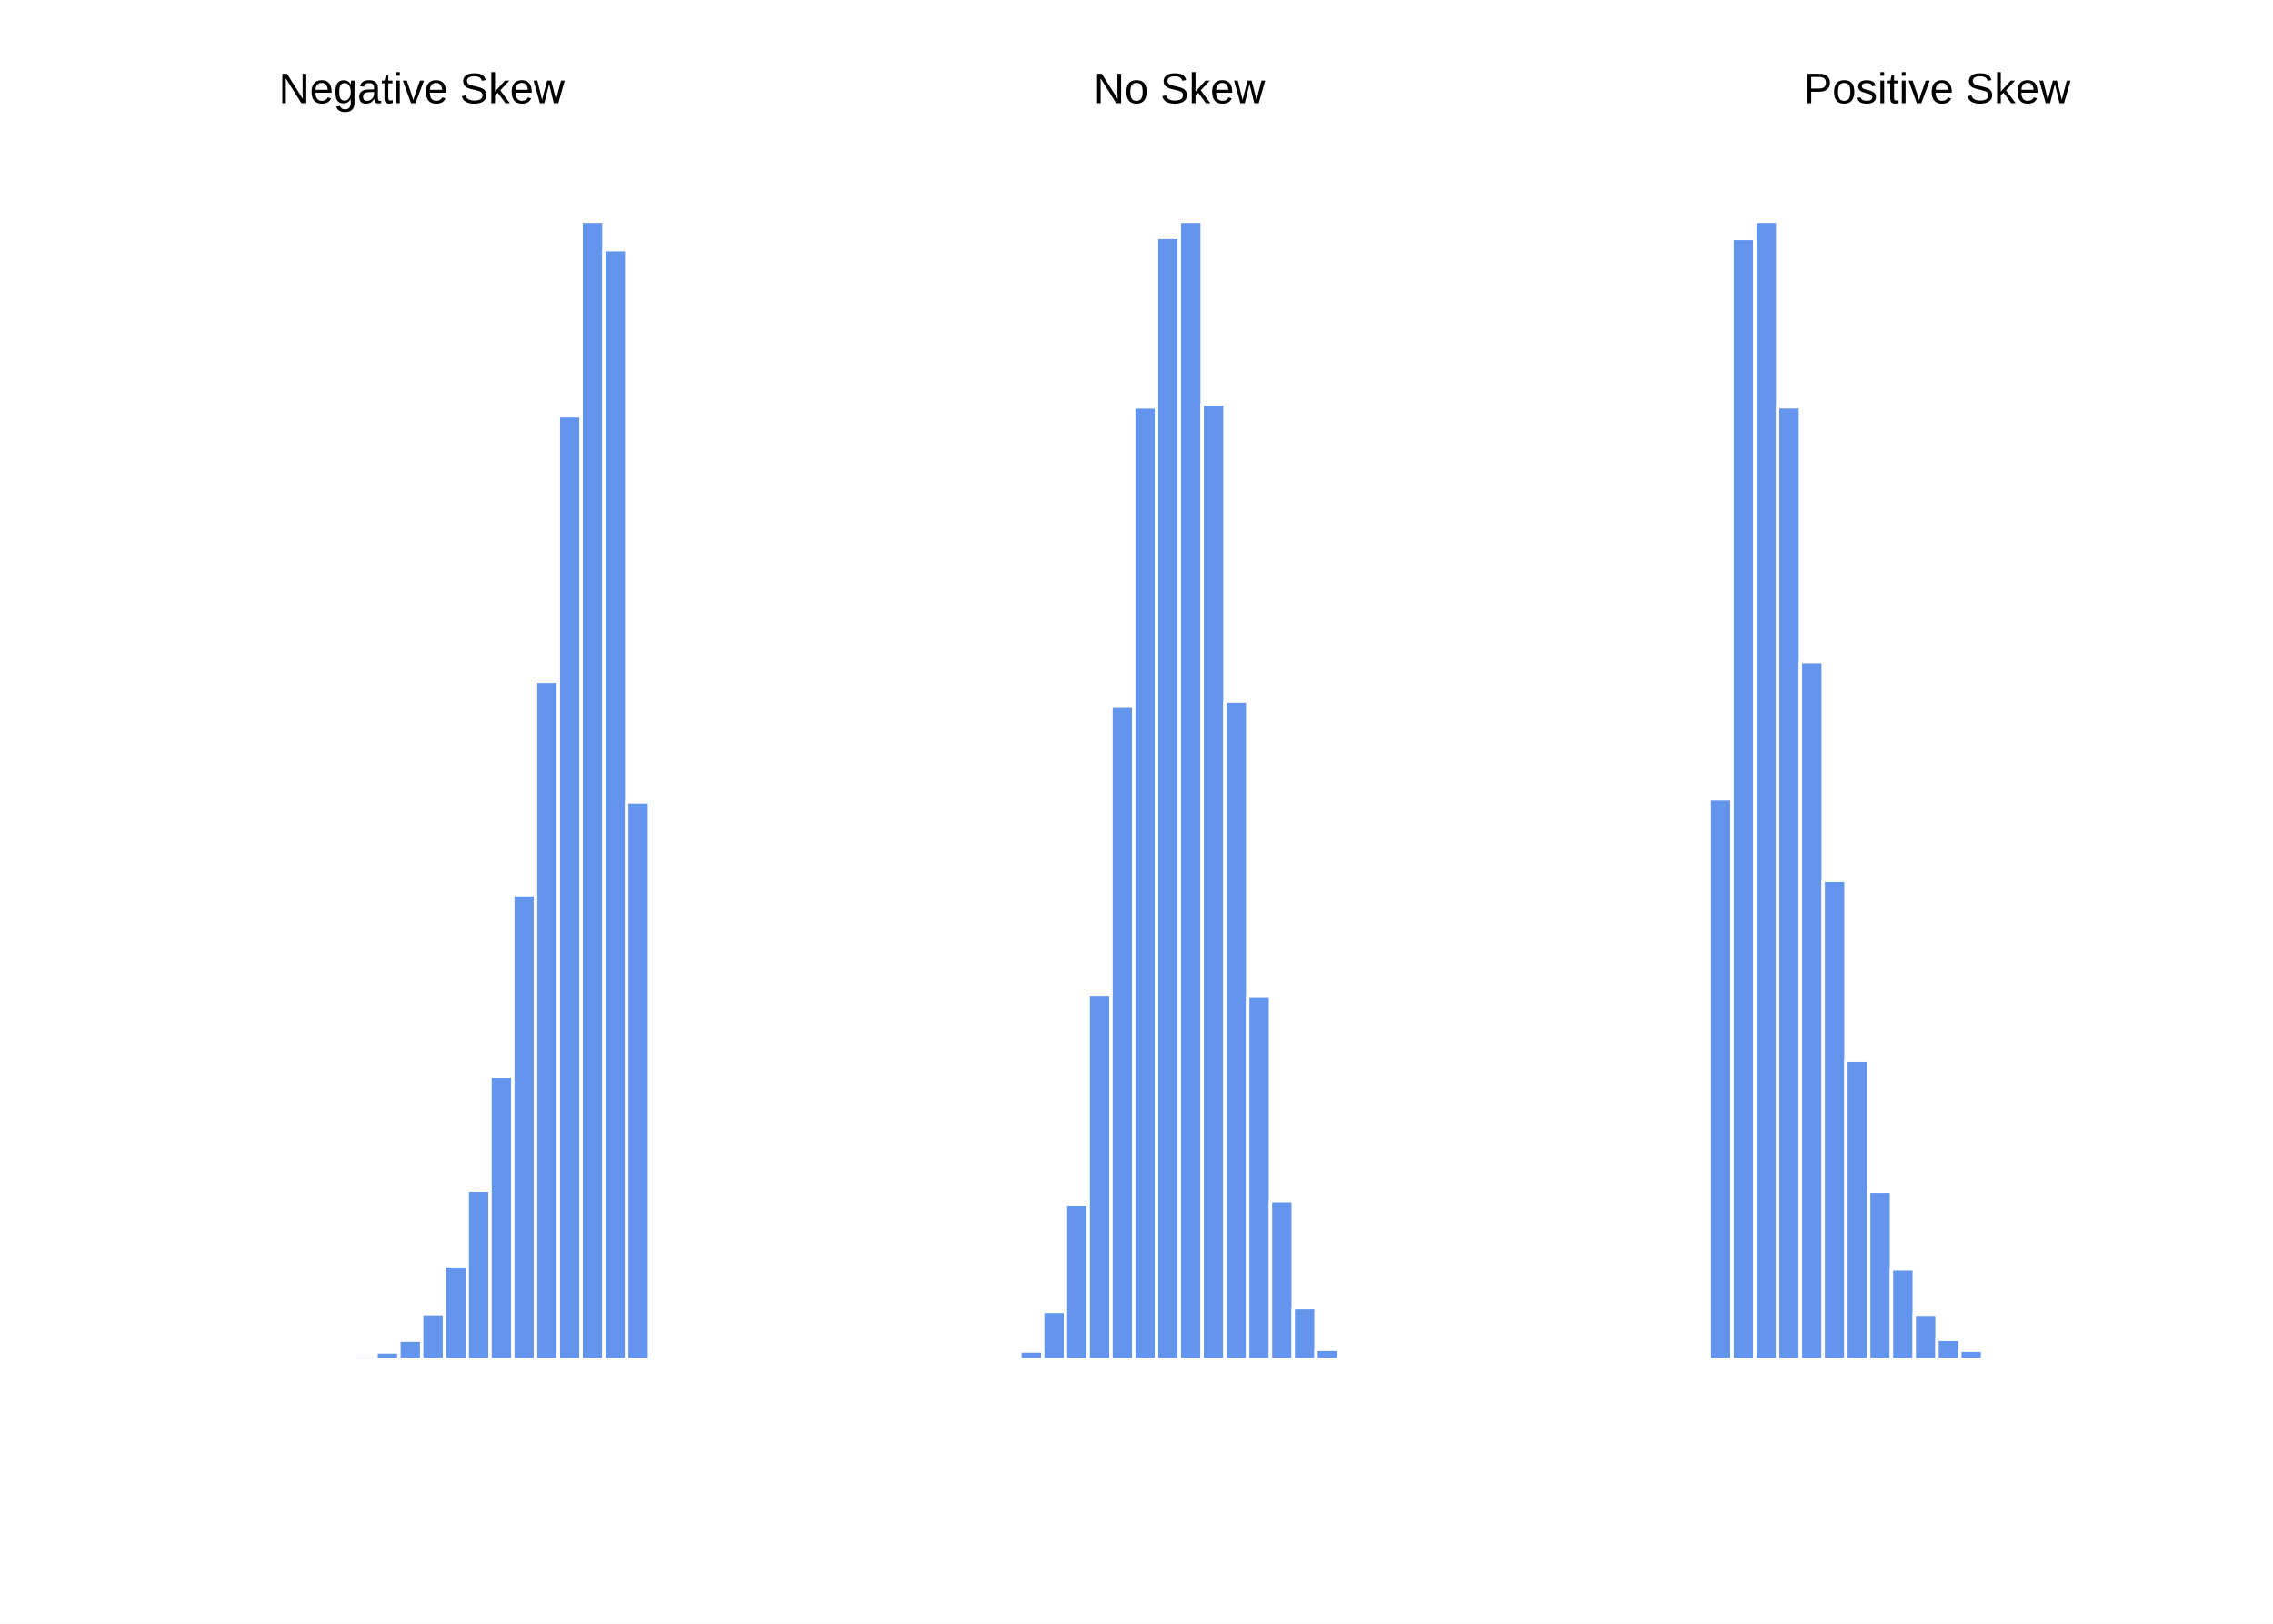
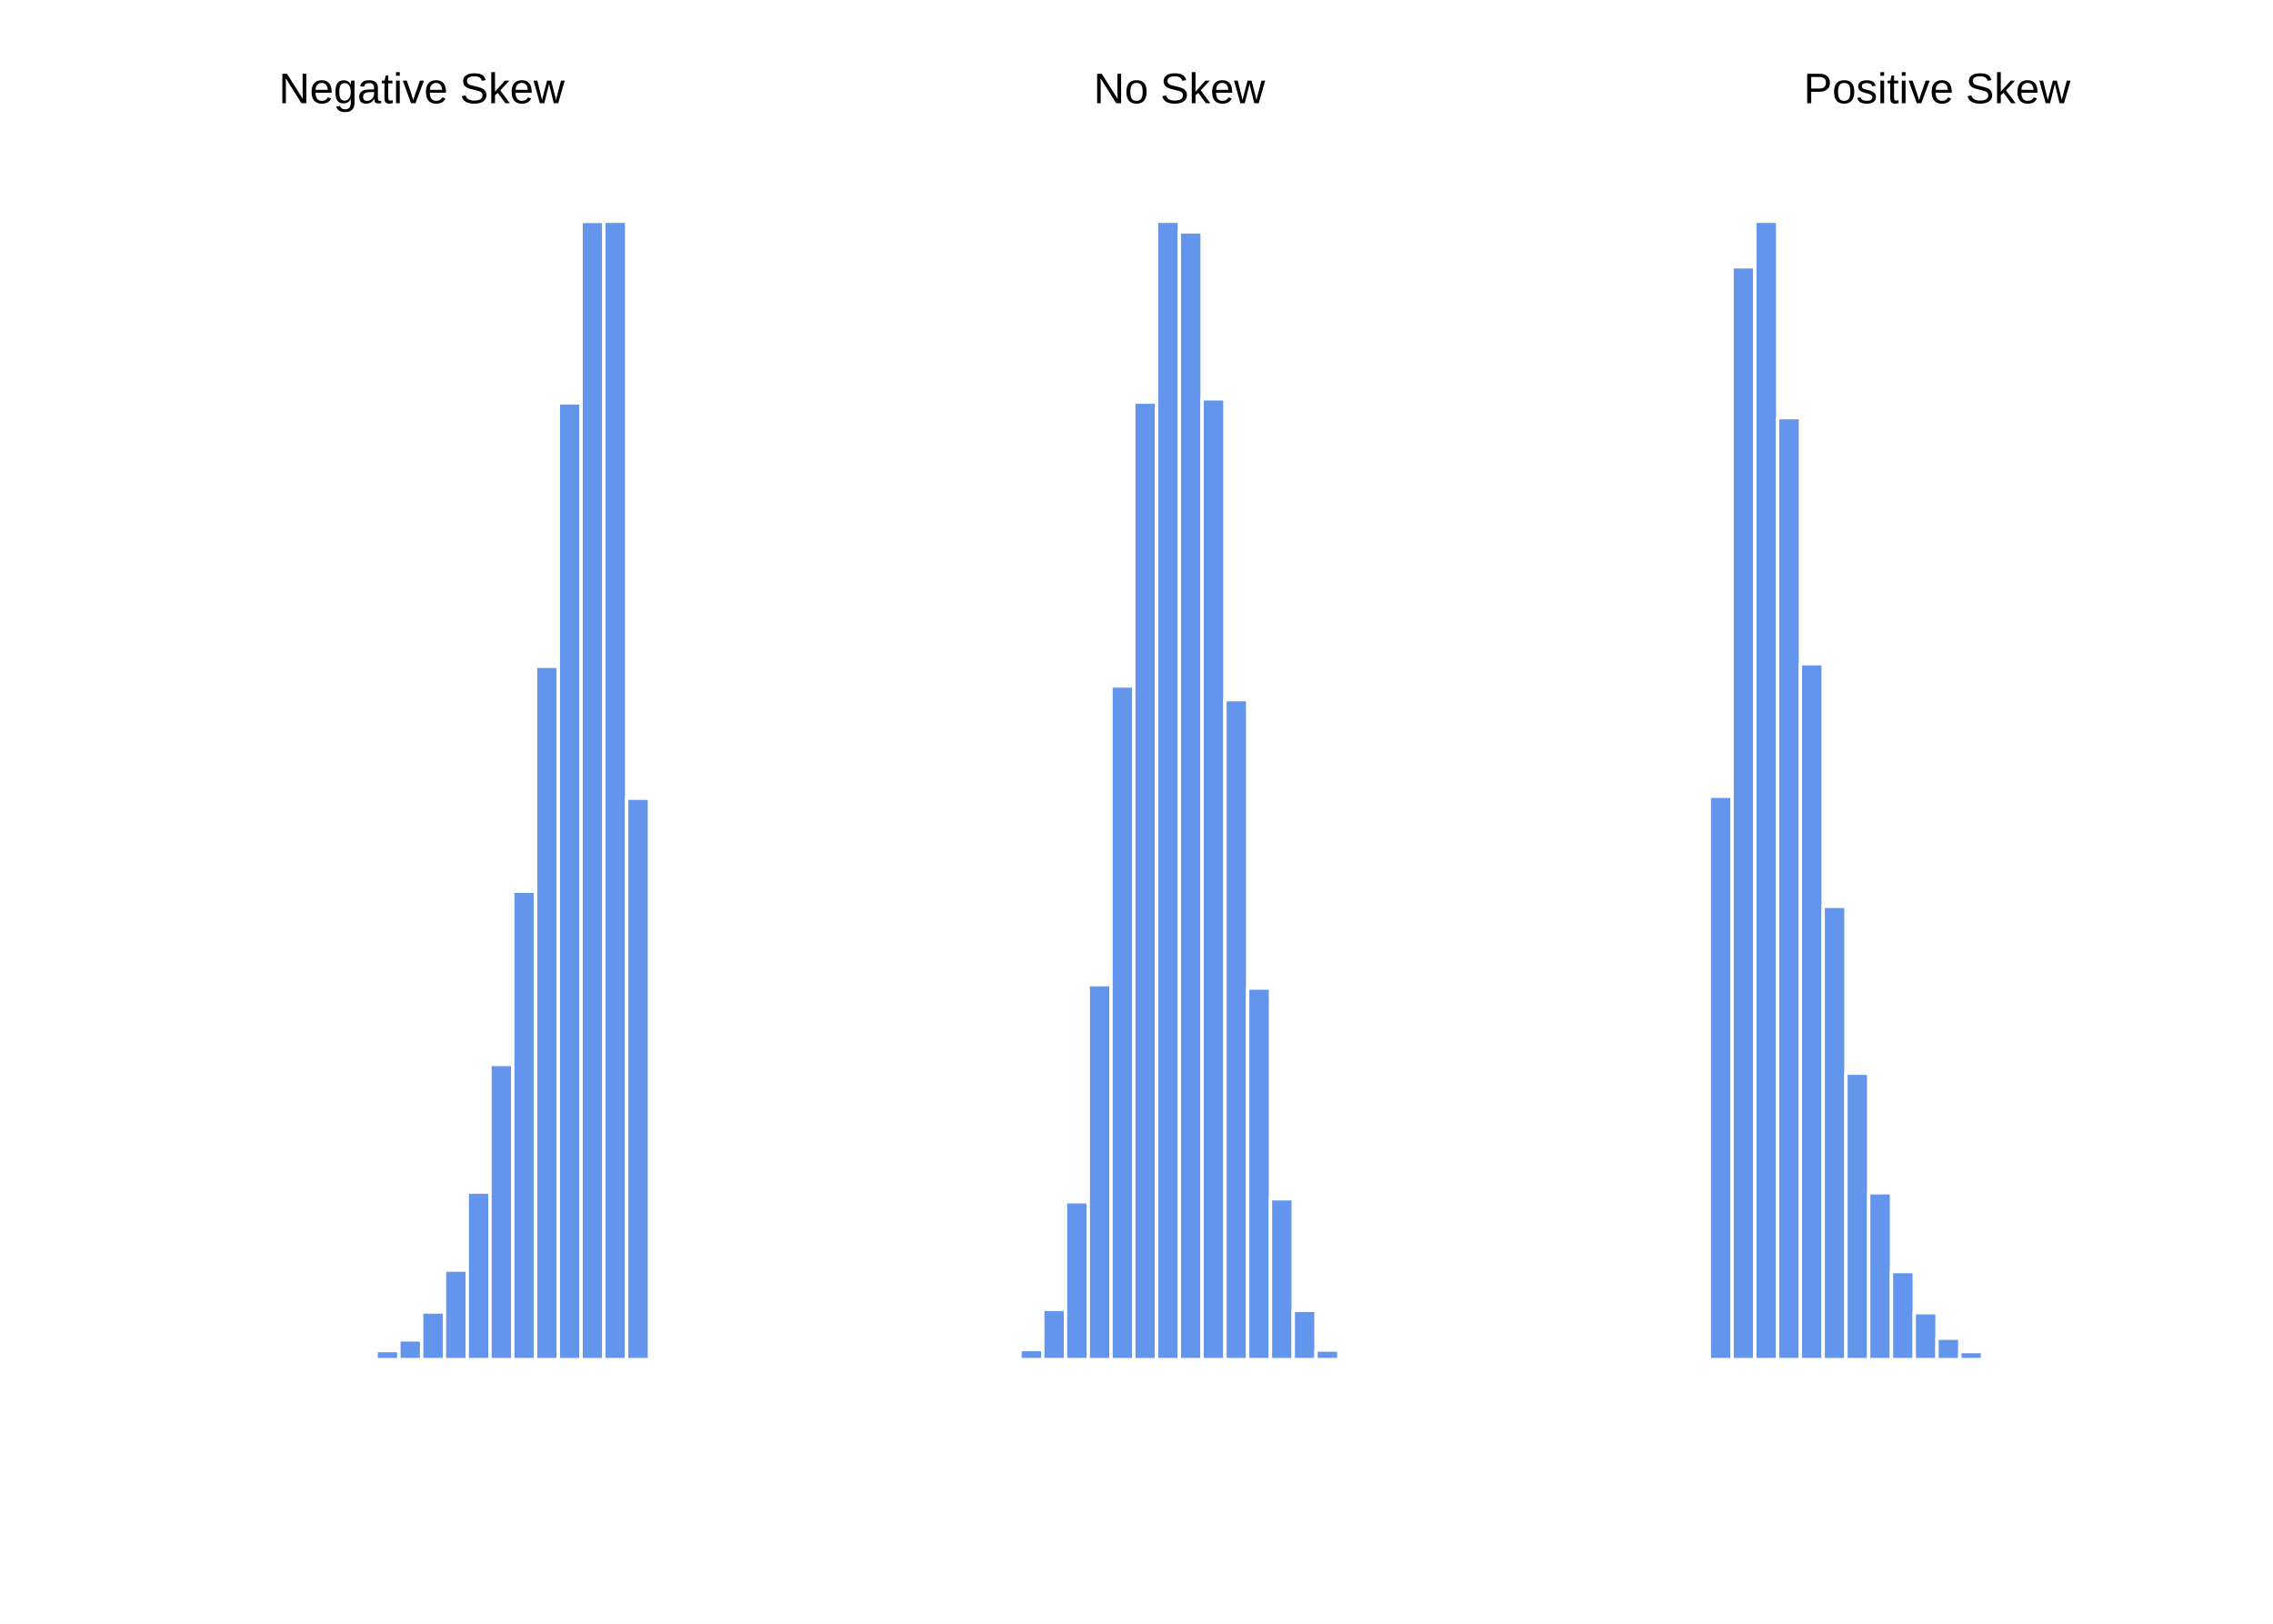
<svg xmlns="http://www.w3.org/2000/svg" class="svglite" width="504.00pt" height="360.00pt" viewBox="0 0 504.00 360.00">
  <defs>
    <style type="text/css">
    .svglite line, .svglite polyline, .svglite polygon, .svglite path, .svglite rect, .svglite circle {
      fill: none;
      stroke: #000000;
      stroke-linecap: round;
      stroke-linejoin: round;
      stroke-miterlimit: 10.00;
    }
    .svglite text {
      white-space: pre;
    }
  </style>
  </defs>
  <rect width="100%" height="100%" style="stroke: none; fill: #FFFFFF;" />
  <defs>
    <clipPath id="cpMC4wMHw1MDQuMDB8MC4wMHwzNjAuMDA=">
      <rect x="0.00" y="0.00" width="504.00" height="360.00" />
    </clipPath>
  </defs>
  <g clip-path="url(#cpMC4wMHw1MDQuMDB8MC4wMHwzNjAuMDA=)">
</g>
  <defs>
    <clipPath id="cpMzguOTd8MTQ4LjA0fDM4Ljk3fDMxMS41Mw==">
      <rect x="38.97" y="38.97" width="109.08" height="272.56" />
    </clipPath>
  </defs>
  <g clip-path="url(#cpMzguOTd8MTQ4LjA0fDM4Ljk3fDMxMS41Mw==)">
</g>
  <defs>
    <clipPath id="cpMC4wMHwxNjguMDB8MC4wMHwzNjAuMDA=">
      <rect x="0.00" y="0.00" width="168.00" height="360.00" />
    </clipPath>
  </defs>
  <g clip-path="url(#cpMC4wMHwxNjguMDB8MC4wMHwzNjAuMDA=)">
    <text x="93.50" y="22.89" text-anchor="middle" style="font-size: 9.50px; font-family: &quot;Arial&quot;;" textLength="63.38px" lengthAdjust="spacingAndGlyphs">Negative Skew</text>
  </g>
  <g clip-path="url(#cpMzguOTd8MTQ4LjA0fDM4Ljk3fDMxMS41Mw==)">
    <rect x="43.01" y="301.43" width="5.05" height="0.00" style="stroke-width: 0.75; stroke: #FFFFFF; fill: #6495ED;" />
    <rect x="48.06" y="301.43" width="5.05" height="0.00" style="stroke-width: 0.75; stroke: #FFFFFF; fill: #6495ED;" />
    <rect x="53.11" y="301.43" width="5.05" height="0.00" style="stroke-width: 0.75; stroke: #FFFFFF; fill: #6495ED;" />
    <rect x="58.16" y="301.43" width="5.05" height="0.00" style="stroke-width: 0.75; stroke: #FFFFFF; fill: #6495ED;" />
-     <rect x="63.21" y="301.42" width="5.05" height="0.012" style="stroke-width: 0.75; stroke: #FFFFFF; fill: #6495ED;" />
-     <rect x="68.26" y="301.41" width="5.05" height="0.024" style="stroke-width: 0.75; stroke: #FFFFFF; fill: #6495ED;" />
-     <rect x="73.30" y="301.31" width="5.05" height="0.12" style="stroke-width: 0.75; stroke: #FFFFFF; fill: #6495ED;" />
-     <rect x="78.35" y="300.65" width="5.05" height="0.78" style="stroke-width: 0.75; stroke: #FFFFFF; fill: #6495ED;" />
-     <rect x="83.40" y="299.75" width="5.05" height="1.69" style="stroke-width: 0.75; stroke: #FFFFFF; fill: #6495ED;" />
-     <rect x="88.45" y="297.14" width="5.05" height="4.29" style="stroke-width: 0.75; stroke: #FFFFFF; fill: #6495ED;" />
-     <rect x="93.50" y="291.27" width="5.05" height="10.16" style="stroke-width: 0.75; stroke: #FFFFFF; fill: #6495ED;" />
-     <rect x="98.55" y="280.63" width="5.05" height="20.80" style="stroke-width: 0.75; stroke: #FFFFFF; fill: #6495ED;" />
-     <rect x="103.60" y="263.92" width="5.05" height="37.51" style="stroke-width: 0.75; stroke: #FFFFFF; fill: #6495ED;" />
-     <rect x="108.65" y="238.62" width="5.05" height="62.82" style="stroke-width: 0.75; stroke: #FFFFFF; fill: #6495ED;" />
-     <rect x="113.70" y="198.36" width="5.05" height="103.08" style="stroke-width: 0.75; stroke: #FFFFFF; fill: #6495ED;" />
-     <rect x="118.75" y="151.05" width="5.05" height="150.38" style="stroke-width: 0.75; stroke: #FFFFFF; fill: #6495ED;" />
-     <rect x="123.80" y="92.20" width="5.05" height="209.24" style="stroke-width: 0.75; stroke: #FFFFFF; fill: #6495ED;" />
-     <rect x="128.85" y="49.06" width="5.05" height="252.37" style="stroke-width: 0.75; stroke: #FFFFFF; fill: #6495ED;" />
-     <rect x="133.90" y="55.35" width="5.05" height="246.09" style="stroke-width: 0.75; stroke: #FFFFFF; fill: #6495ED;" />
-     <rect x="138.95" y="177.77" width="5.05" height="123.66" style="stroke-width: 0.75; stroke: #FFFFFF; fill: #6495ED;" />
+     <rect x="63.21" y="301.43" width="5.05" height="0.00" style="stroke-width: 0.75; stroke: #FFFFFF; fill: #6495ED;" />
+     <rect x="68.26" y="301.39" width="5.05" height="0.050" style="stroke-width: 0.75; stroke: #FFFFFF; fill: #6495ED;" />
+     <rect x="73.30" y="301.15" width="5.05" height="0.28" style="stroke-width: 0.75; stroke: #FFFFFF; fill: #6495ED;" />
+     <rect x="78.35" y="300.93" width="5.05" height="0.51" style="stroke-width: 0.75; stroke: #FFFFFF; fill: #6495ED;" />
+     <rect x="83.40" y="299.43" width="5.05" height="2.01" style="stroke-width: 0.75; stroke: #FFFFFF; fill: #6495ED;" />
+     <rect x="88.45" y="297.06" width="5.05" height="4.37" style="stroke-width: 0.75; stroke: #FFFFFF; fill: #6495ED;" />
+     <rect x="93.50" y="290.89" width="5.05" height="10.54" style="stroke-width: 0.75; stroke: #FFFFFF; fill: #6495ED;" />
+     <rect x="98.55" y="281.60" width="5.05" height="19.84" style="stroke-width: 0.75; stroke: #FFFFFF; fill: #6495ED;" />
+     <rect x="103.60" y="264.30" width="5.05" height="37.13" style="stroke-width: 0.75; stroke: #FFFFFF; fill: #6495ED;" />
+     <rect x="108.65" y="235.99" width="5.05" height="65.45" style="stroke-width: 0.75; stroke: #FFFFFF; fill: #6495ED;" />
+     <rect x="113.70" y="197.60" width="5.05" height="103.83" style="stroke-width: 0.75; stroke: #FFFFFF; fill: #6495ED;" />
+     <rect x="118.75" y="147.72" width="5.05" height="153.72" style="stroke-width: 0.75; stroke: #FFFFFF; fill: #6495ED;" />
+     <rect x="123.80" y="89.31" width="5.05" height="212.13" style="stroke-width: 0.75; stroke: #FFFFFF; fill: #6495ED;" />
+     <rect x="128.85" y="49.09" width="5.05" height="252.35" style="stroke-width: 0.75; stroke: #FFFFFF; fill: #6495ED;" />
+     <rect x="133.90" y="49.06" width="5.05" height="252.37" style="stroke-width: 0.75; stroke: #FFFFFF; fill: #6495ED;" />
+     <rect x="138.95" y="176.96" width="5.05" height="124.48" style="stroke-width: 0.75; stroke: #FFFFFF; fill: #6495ED;" />
  </g>
  <defs>
    <clipPath id="cpMjA2Ljk3fDMxNi4wNHwzOC45N3wzMTEuNTM=">
      <rect x="206.97" y="38.97" width="109.08" height="272.56" />
    </clipPath>
  </defs>
  <g clip-path="url(#cpMjA2Ljk3fDMxNi4wNHwzOC45N3wzMTEuNTM=)">
</g>
  <defs>
    <clipPath id="cpMTY4LjAwfDMzNi4wMHwwLjAwfDM2MC4wMA==">
      <rect x="168.00" y="0.00" width="168.00" height="360.00" />
    </clipPath>
  </defs>
  <g clip-path="url(#cpMTY4LjAwfDMzNi4wMHwwLjAwfDM2MC4wMA==)">
    <text x="261.50" y="22.89" text-anchor="middle" style="font-size: 9.50px; font-family: &quot;Arial&quot;;" textLength="38.02px" lengthAdjust="spacingAndGlyphs">No Skew</text>
  </g>
  <g clip-path="url(#cpMjA2Ljk3fDMxNi4wNHwzOC45N3wzMTEuNTM=)">
    <rect x="211.01" y="301.43" width="5.05" height="0.00" style="stroke-width: 0.75; stroke: #FFFFFF; fill: #6495ED;" />
    <rect x="216.06" y="301.43" width="5.05" height="0.00" style="stroke-width: 0.75; stroke: #FFFFFF; fill: #6495ED;" />
-     <rect x="221.11" y="301.11" width="5.05" height="0.32" style="stroke-width: 0.75; stroke: #FFFFFF; fill: #6495ED;" />
-     <rect x="226.16" y="299.55" width="5.05" height="1.89" style="stroke-width: 0.75; stroke: #FFFFFF; fill: #6495ED;" />
-     <rect x="231.21" y="290.77" width="5.05" height="10.67" style="stroke-width: 0.75; stroke: #FFFFFF; fill: #6495ED;" />
-     <rect x="236.26" y="266.93" width="5.05" height="34.50" style="stroke-width: 0.75; stroke: #FFFFFF; fill: #6495ED;" />
-     <rect x="241.30" y="220.41" width="5.05" height="81.03" style="stroke-width: 0.75; stroke: #FFFFFF; fill: #6495ED;" />
-     <rect x="246.35" y="156.58" width="5.05" height="144.86" style="stroke-width: 0.75; stroke: #FFFFFF; fill: #6495ED;" />
-     <rect x="251.40" y="90.22" width="5.05" height="211.21" style="stroke-width: 0.75; stroke: #FFFFFF; fill: #6495ED;" />
-     <rect x="256.45" y="52.63" width="5.05" height="248.81" style="stroke-width: 0.75; stroke: #FFFFFF; fill: #6495ED;" />
-     <rect x="261.50" y="49.06" width="5.05" height="252.37" style="stroke-width: 0.75; stroke: #FFFFFF; fill: #6495ED;" />
-     <rect x="266.55" y="89.57" width="5.05" height="211.86" style="stroke-width: 0.75; stroke: #FFFFFF; fill: #6495ED;" />
-     <rect x="271.60" y="155.44" width="5.05" height="145.99" style="stroke-width: 0.75; stroke: #FFFFFF; fill: #6495ED;" />
-     <rect x="276.65" y="220.90" width="5.05" height="80.54" style="stroke-width: 0.75; stroke: #FFFFFF; fill: #6495ED;" />
-     <rect x="281.70" y="266.24" width="5.05" height="35.19" style="stroke-width: 0.75; stroke: #FFFFFF; fill: #6495ED;" />
-     <rect x="286.75" y="289.96" width="5.05" height="11.48" style="stroke-width: 0.75; stroke: #FFFFFF; fill: #6495ED;" />
-     <rect x="291.80" y="299.18" width="5.05" height="2.25" style="stroke-width: 0.75; stroke: #FFFFFF; fill: #6495ED;" />
-     <rect x="296.85" y="301.21" width="5.05" height="0.22" style="stroke-width: 0.75; stroke: #FFFFFF; fill: #6495ED;" />
+     <rect x="221.11" y="301.14" width="5.05" height="0.30" style="stroke-width: 0.75; stroke: #FFFFFF; fill: #6495ED;" />
+     <rect x="226.16" y="299.22" width="5.05" height="2.21" style="stroke-width: 0.75; stroke: #FFFFFF; fill: #6495ED;" />
+     <rect x="231.21" y="290.30" width="5.05" height="11.13" style="stroke-width: 0.75; stroke: #FFFFFF; fill: #6495ED;" />
+     <rect x="236.26" y="266.43" width="5.05" height="35.00" style="stroke-width: 0.75; stroke: #FFFFFF; fill: #6495ED;" />
+     <rect x="241.30" y="218.31" width="5.05" height="83.13" style="stroke-width: 0.75; stroke: #FFFFFF; fill: #6495ED;" />
+     <rect x="246.35" y="152.09" width="5.05" height="149.34" style="stroke-width: 0.75; stroke: #FFFFFF; fill: #6495ED;" />
+     <rect x="251.40" y="89.15" width="5.05" height="212.29" style="stroke-width: 0.75; stroke: #FFFFFF; fill: #6495ED;" />
+     <rect x="256.45" y="49.06" width="5.05" height="252.37" style="stroke-width: 0.75; stroke: #FFFFFF; fill: #6495ED;" />
+     <rect x="261.50" y="51.41" width="5.05" height="250.02" style="stroke-width: 0.75; stroke: #FFFFFF; fill: #6495ED;" />
+     <rect x="266.55" y="88.42" width="5.05" height="213.02" style="stroke-width: 0.75; stroke: #FFFFFF; fill: #6495ED;" />
+     <rect x="271.60" y="155.11" width="5.05" height="146.33" style="stroke-width: 0.75; stroke: #FFFFFF; fill: #6495ED;" />
+     <rect x="276.65" y="219.06" width="5.05" height="82.37" style="stroke-width: 0.75; stroke: #FFFFFF; fill: #6495ED;" />
+     <rect x="281.70" y="265.78" width="5.05" height="35.66" style="stroke-width: 0.75; stroke: #FFFFFF; fill: #6495ED;" />
+     <rect x="286.75" y="290.51" width="5.05" height="10.92" style="stroke-width: 0.75; stroke: #FFFFFF; fill: #6495ED;" />
+     <rect x="291.80" y="299.32" width="5.05" height="2.11" style="stroke-width: 0.75; stroke: #FFFFFF; fill: #6495ED;" />
+     <rect x="296.85" y="301.35" width="5.05" height="0.089" style="stroke-width: 0.75; stroke: #FFFFFF; fill: #6495ED;" />
    <rect x="301.90" y="301.43" width="5.05" height="0.00" style="stroke-width: 0.75; stroke: #FFFFFF; fill: #6495ED;" />
    <rect x="306.95" y="301.43" width="5.05" height="0.00" style="stroke-width: 0.75; stroke: #FFFFFF; fill: #6495ED;" />
  </g>
  <defs>
    <clipPath id="cpMzc0Ljk3fDQ4NC4wNHwzOC45N3wzMTEuNTM=">
      <rect x="374.97" y="38.97" width="109.08" height="272.56" />
    </clipPath>
  </defs>
  <g clip-path="url(#cpMzc0Ljk3fDQ4NC4wNHwzOC45N3wzMTEuNTM=)">
</g>
  <defs>
    <clipPath id="cpMzM2LjAwfDUwNC4wMHwwLjAwfDM2MC4wMA==">
      <rect x="336.00" y="0.00" width="168.00" height="360.00" />
    </clipPath>
  </defs>
  <g clip-path="url(#cpMzM2LjAwfDUwNC4wMHwwLjAwfDM2MC4wMA==)">
    <text x="429.50" y="22.89" text-anchor="middle" style="font-size: 9.50px; font-family: &quot;Arial&quot;;" textLength="59.15px" lengthAdjust="spacingAndGlyphs">Positive Skew</text>
  </g>
  <g clip-path="url(#cpMzc0Ljk3fDQ4NC4wNHwzOC45N3wzMTEuNTM=)">
-     <rect x="379.01" y="177.10" width="5.05" height="124.33" style="stroke-width: 0.75; stroke: #FFFFFF; fill: #6495ED;" />
-     <rect x="384.06" y="52.86" width="5.05" height="248.57" style="stroke-width: 0.75; stroke: #FFFFFF; fill: #6495ED;" />
+     <rect x="379.01" y="176.54" width="5.05" height="124.89" style="stroke-width: 0.75; stroke: #FFFFFF; fill: #6495ED;" />
+     <rect x="384.06" y="59.15" width="5.05" height="242.29" style="stroke-width: 0.75; stroke: #FFFFFF; fill: #6495ED;" />
    <rect x="389.11" y="49.06" width="5.05" height="252.37" style="stroke-width: 0.75; stroke: #FFFFFF; fill: #6495ED;" />
-     <rect x="394.16" y="90.20" width="5.05" height="211.23" style="stroke-width: 0.75; stroke: #FFFFFF; fill: #6495ED;" />
-     <rect x="399.21" y="146.67" width="5.05" height="154.76" style="stroke-width: 0.75; stroke: #FFFFFF; fill: #6495ED;" />
-     <rect x="404.26" y="195.16" width="5.05" height="106.27" style="stroke-width: 0.75; stroke: #FFFFFF; fill: #6495ED;" />
-     <rect x="409.30" y="235.08" width="5.05" height="66.35" style="stroke-width: 0.75; stroke: #FFFFFF; fill: #6495ED;" />
-     <rect x="414.35" y="264.14" width="5.05" height="37.29" style="stroke-width: 0.75; stroke: #FFFFFF; fill: #6495ED;" />
-     <rect x="419.40" y="281.35" width="5.05" height="20.08" style="stroke-width: 0.75; stroke: #FFFFFF; fill: #6495ED;" />
-     <rect x="424.45" y="291.39" width="5.05" height="10.05" style="stroke-width: 0.75; stroke: #FFFFFF; fill: #6495ED;" />
-     <rect x="429.50" y="296.97" width="5.05" height="4.46" style="stroke-width: 0.75; stroke: #FFFFFF; fill: #6495ED;" />
-     <rect x="434.55" y="299.39" width="5.05" height="2.04" style="stroke-width: 0.75; stroke: #FFFFFF; fill: #6495ED;" />
-     <rect x="439.60" y="300.89" width="5.05" height="0.55" style="stroke-width: 0.75; stroke: #FFFFFF; fill: #6495ED;" />
-     <rect x="444.65" y="301.05" width="5.05" height="0.38" style="stroke-width: 0.75; stroke: #FFFFFF; fill: #6495ED;" />
-     <rect x="449.70" y="301.34" width="5.05" height="0.099" style="stroke-width: 0.75; stroke: #FFFFFF; fill: #6495ED;" />
-     <rect x="454.75" y="301.40" width="5.05" height="0.037" style="stroke-width: 0.75; stroke: #FFFFFF; fill: #6495ED;" />
+     <rect x="394.16" y="92.60" width="5.05" height="208.83" style="stroke-width: 0.75; stroke: #FFFFFF; fill: #6495ED;" />
+     <rect x="399.21" y="147.15" width="5.05" height="154.28" style="stroke-width: 0.75; stroke: #FFFFFF; fill: #6495ED;" />
+     <rect x="404.26" y="200.94" width="5.05" height="100.50" style="stroke-width: 0.75; stroke: #FFFFFF; fill: #6495ED;" />
+     <rect x="409.30" y="237.94" width="5.05" height="63.49" style="stroke-width: 0.75; stroke: #FFFFFF; fill: #6495ED;" />
+     <rect x="414.35" y="264.45" width="5.05" height="36.98" style="stroke-width: 0.75; stroke: #FFFFFF; fill: #6495ED;" />
+     <rect x="419.40" y="281.92" width="5.05" height="19.51" style="stroke-width: 0.75; stroke: #FFFFFF; fill: #6495ED;" />
+     <rect x="424.45" y="291.04" width="5.05" height="10.39" style="stroke-width: 0.75; stroke: #FFFFFF; fill: #6495ED;" />
+     <rect x="429.50" y="296.69" width="5.05" height="4.75" style="stroke-width: 0.75; stroke: #FFFFFF; fill: #6495ED;" />
+     <rect x="434.55" y="299.66" width="5.05" height="1.77" style="stroke-width: 0.75; stroke: #FFFFFF; fill: #6495ED;" />
+     <rect x="439.60" y="300.78" width="5.05" height="0.66" style="stroke-width: 0.75; stroke: #FFFFFF; fill: #6495ED;" />
+     <rect x="444.65" y="301.21" width="5.05" height="0.22" style="stroke-width: 0.75; stroke: #FFFFFF; fill: #6495ED;" />
+     <rect x="449.70" y="301.42" width="5.05" height="0.012" style="stroke-width: 0.75; stroke: #FFFFFF; fill: #6495ED;" />
+     <rect x="454.75" y="301.42" width="5.05" height="0.012" style="stroke-width: 0.75; stroke: #FFFFFF; fill: #6495ED;" />
    <rect x="459.80" y="301.43" width="5.05" height="0.00" style="stroke-width: 0.75; stroke: #FFFFFF; fill: #6495ED;" />
    <rect x="464.85" y="301.43" width="5.05" height="0.00" style="stroke-width: 0.75; stroke: #FFFFFF; fill: #6495ED;" />
    <rect x="469.90" y="301.43" width="5.05" height="0.00" style="stroke-width: 0.75; stroke: #FFFFFF; fill: #6495ED;" />
    <rect x="474.95" y="301.43" width="5.05" height="0.00" style="stroke-width: 0.75; stroke: #FFFFFF; fill: #6495ED;" />
  </g>
</svg>
